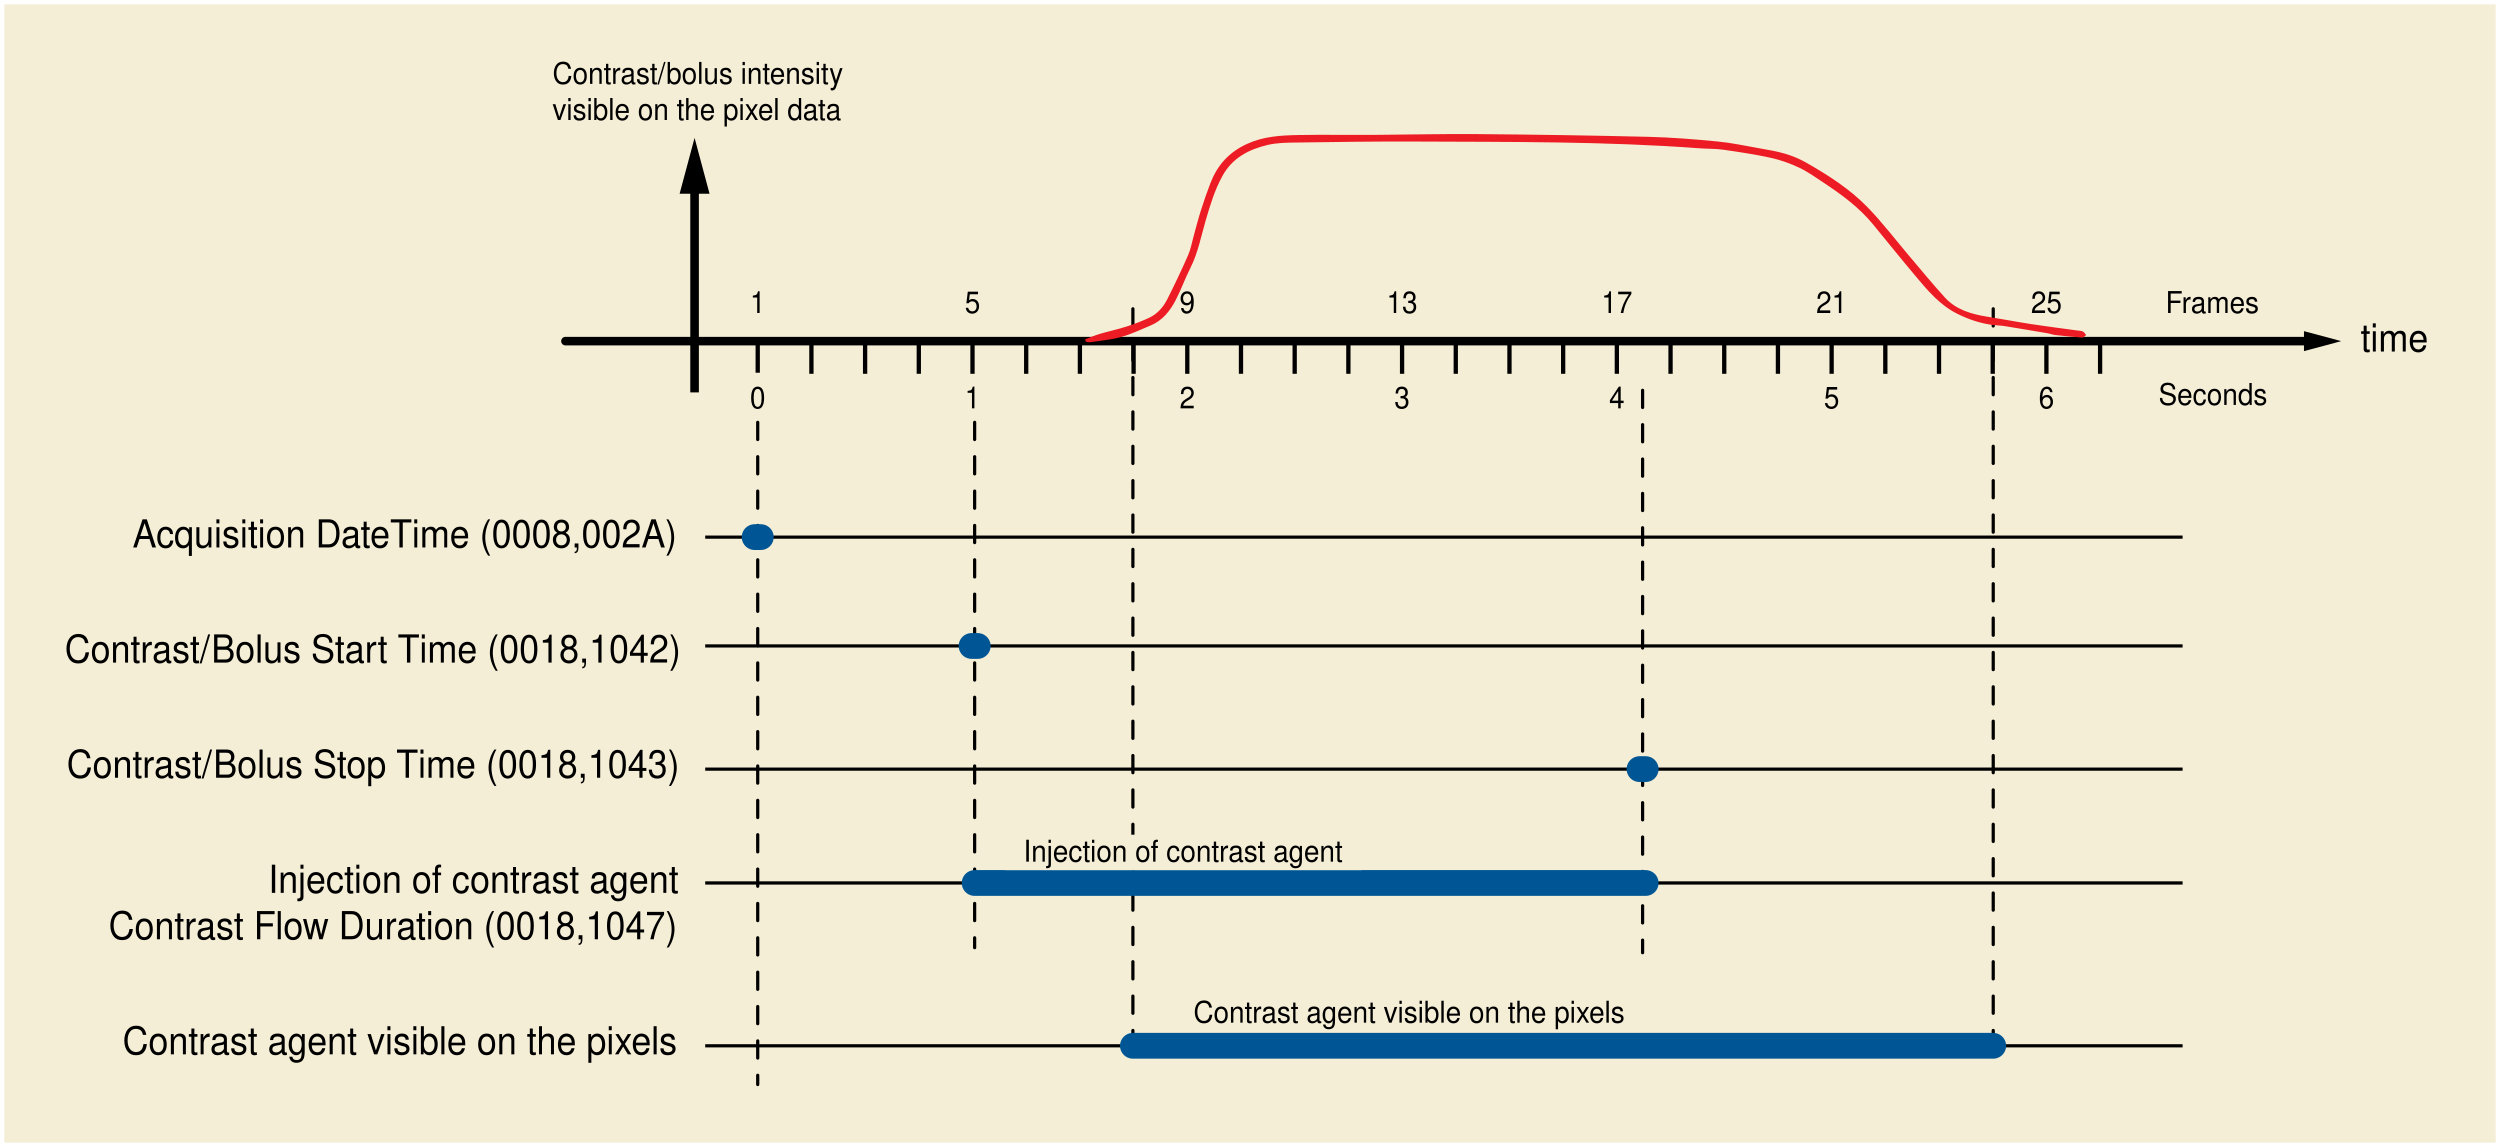
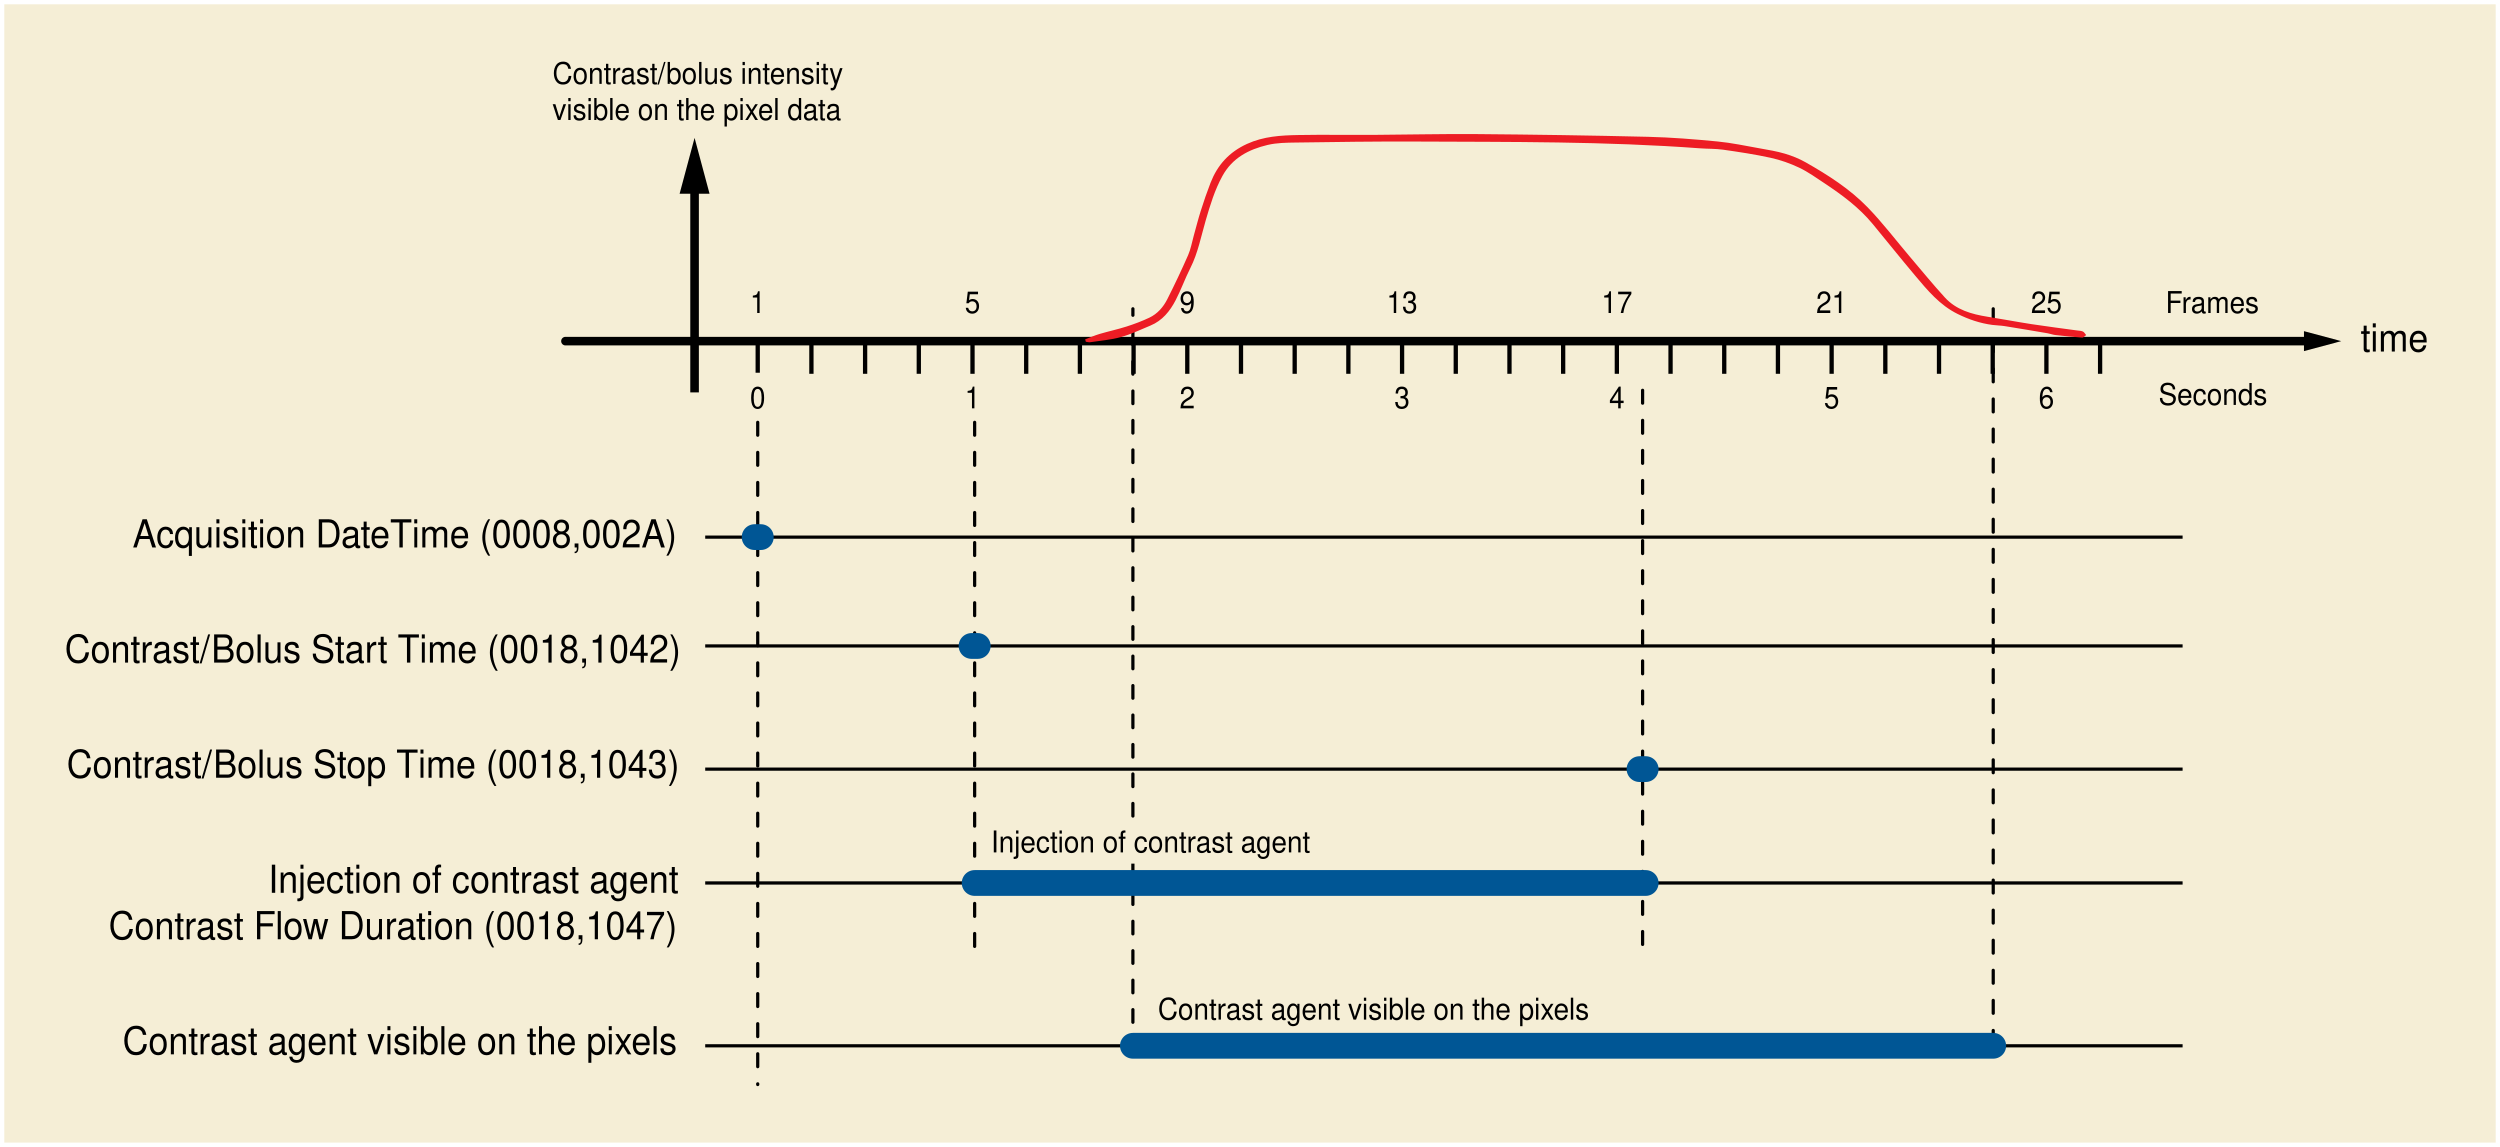
<svg xmlns="http://www.w3.org/2000/svg" version="1.1" id="Layer_1" x="0px" y="0px" width="582px" height="267px" viewBox="0 0 582 267" enable-background="new 0 0 582 267" xml:space="preserve">
  <defs>
    <style type="text/css">
	text {
	  font-family: Helvetica, Verdana, ArialUnicodeMS, san-serif
	}
	</style>
  </defs>
  <g>
   </g>
  <g>
    <rect x="1" y="1" fill="#F5EED6" width="580" height="265" />
    <g>
      <g>
        <g>
          <line fill="none" stroke="#000000" stroke-width="2" stroke-miterlimit="1" x1="161.697" y1="91.353" x2="161.697" y2="42.729" />
          <g>
            <polygon points="165.184,45.106 161.697,32.097 158.211,45.106      " />
          </g>
        </g>
      </g>
      <rect x="172.13" y="67.859" fill="none" width="8.535" height="7.793" />
      <text transform="matrix(0.9288 0 0 1 174.5898 72.8721)" font-size="7">1</text>
      <rect x="222.131" y="67.859" fill="none" width="8.535" height="7.793" />
      <text transform="matrix(0.9288 0 0 1 224.5908 72.8721)" font-size="7">5</text>
      <rect x="272.133" y="67.859" fill="none" width="8.535" height="7.793" />
      <text transform="matrix(0.9288 0 0 1 274.5928 72.8721)" font-size="7">9</text>
      <rect x="322.135" y="67.859" fill="none" width="8.536" height="7.793" />
      <text transform="matrix(0.9288 0 0 1 322.7861 72.8721)" font-size="7">13</text>
      <rect x="372.138" y="67.859" fill="none" width="8.535" height="7.793" />
      <text transform="matrix(0.9288 0 0 1 372.7881 72.8721)" font-size="7">17</text>
      <rect x="422.14" y="67.859" fill="none" width="8.535" height="7.793" />
      <text transform="matrix(0.9288 0 0 1 422.79 72.8721)" font-size="7">21</text>
      <rect x="472.142" y="67.859" fill="none" width="8.535" height="7.793" />
      <text transform="matrix(0.9288 0 0 1 472.792 72.8721)" font-size="7">25</text>
      <rect x="172.13" y="90.047" fill="none" width="8.535" height="7.793" />
-       <text transform="matrix(0.9288 0 0 1 174.5898 95.0586)" font-size="7">0</text>
+       <text transform="matrix(0.9288 0 0 1 174.5898 95.0576)" font-size="7">0</text>
      <rect x="222.131" y="90.047" fill="none" width="8.535" height="7.793" />
-       <text transform="matrix(0.9288 0 0 1 224.5908 95.0586)" font-size="7">1</text>
+       <text transform="matrix(0.9288 0 0 1 224.5908 95.0576)" font-size="7">1</text>
      <rect x="272.133" y="90.047" fill="none" width="8.535" height="7.793" />
-       <text transform="matrix(0.9288 0 0 1 274.5928 95.0586)" font-size="7">2</text>
+       <text transform="matrix(0.9288 0 0 1 274.5928 95.0576)" font-size="7">2</text>
      <rect x="322.135" y="90.047" fill="none" width="8.536" height="7.793" />
-       <text transform="matrix(0.9288 0 0 1 324.5938 95.0586)" font-size="7">3</text>
+       <text transform="matrix(0.9288 0 0 1 324.5938 95.0576)" font-size="7">3</text>
      <rect x="372.138" y="90.047" fill="none" width="8.535" height="7.793" />
-       <text transform="matrix(0.9288 0 0 1 374.5957 95.0586)" font-size="7">4</text>
+       <text transform="matrix(0.9288 0 0 1 374.5957 95.0576)" font-size="7">4</text>
      <rect x="422.14" y="90.047" fill="none" width="8.535" height="7.793" />
-       <text transform="matrix(0.9288 0 0 1 424.5977 95.0586)" font-size="7">5</text>
+       <text transform="matrix(0.9288 0 0 1 424.5977 95.0576)" font-size="7">5</text>
      <rect x="472.142" y="90.047" fill="none" width="8.535" height="7.793" />
-       <text transform="matrix(0.9288 0 0 1 474.5996 95.0586)" font-size="7">6</text>
+       <text transform="matrix(0.9288 0 0 1 474.5996 95.0576)" font-size="7">6</text>
      <line fill="none" stroke="#000000" stroke-width="0.75" stroke-miterlimit="1" x1="164.172" y1="125.04" x2="508.11" y2="125.04" />
      <line fill="none" stroke="#000000" stroke-width="0.75" stroke-miterlimit="1" x1="164.172" y1="150.377" x2="508.11" y2="150.377" />
      <line fill="none" stroke="#000000" stroke-width="0.75" stroke-miterlimit="1" x1="164.172" y1="179.049" x2="508.11" y2="179.049" />
      <line fill="none" stroke="#000000" stroke-width="0.75" stroke-miterlimit="1" x1="164.172" y1="205.555" x2="508.11" y2="205.555" />
      <line fill="none" stroke="#000000" stroke-width="0.75" stroke-miterlimit="1" x1="164.172" y1="243.459" x2="508.11" y2="243.459" />
      <rect x="549.555" y="75.423" fill="none" width="17.379" height="8.51" />
-       <text transform="matrix(0.9288 0 0 1 549.5518 81.8374)" font-size="9">time</text>
-       <line fill="none" stroke="#000000" stroke-width="0.75" stroke-linecap="round" stroke-miterlimit="1" stroke-dasharray="4,4" x1="176.397" y1="98.319" x2="176.397" y2="252.479" />
-       <line fill="none" stroke="#000000" stroke-width="0.75" stroke-linecap="round" stroke-miterlimit="1" stroke-dasharray="4,4" x1="226.896" y1="98.319" x2="226.896" y2="220.617" />
-       <line fill="none" stroke="#000000" stroke-width="0.75" stroke-linecap="round" stroke-miterlimit="1" stroke-dasharray="4,4" x1="263.737" y1="71.89" x2="263.737" y2="243.402" />
-       <line fill="none" stroke="#000000" stroke-width="0.75" stroke-linecap="round" stroke-miterlimit="1" stroke-dasharray="4,4" x1="382.397" y1="90.86" x2="382.397" y2="221.791" />
-       <line fill="none" stroke="#000000" stroke-width="0.75" stroke-linecap="round" stroke-miterlimit="1" stroke-dasharray="4,4" x1="464.023" y1="71.89" x2="464.023" y2="243.402" />
+       <text transform="matrix(0.9288 0 0 1 549.5518 81.8335)" font-size="9">time</text>
+       <line fill="none" stroke="#000000" stroke-width="0.75" stroke-linecap="round" stroke-miterlimit="1" stroke-dasharray="3,4" x1="176.397" y1="98.319" x2="176.397" y2="252.479" />
+       <line fill="none" stroke="#000000" stroke-width="0.75" stroke-linecap="round" stroke-miterlimit="1" stroke-dasharray="3,4" x1="226.896" y1="98.319" x2="226.896" y2="220.617" />
+       <g>
+         <g>
+           <line fill="none" stroke="#000000" stroke-width="0.75" stroke-linecap="round" stroke-miterlimit="1" x1="263.737" y1="71.89" x2="263.737" y2="73.39" />
+           <line fill="none" stroke="#000000" stroke-width="0.75" stroke-linecap="round" stroke-miterlimit="1" stroke-dasharray="2.939,3.919" x1="263.737" y1="77.309" x2="263.737" y2="239.943" />
+           <line fill="none" stroke="#000000" stroke-width="0.75" stroke-linecap="round" stroke-miterlimit="1" x1="263.737" y1="241.902" x2="263.737" y2="243.402" />
+         </g>
+       </g>
+       <line fill="none" stroke="#000000" stroke-width="0.75" stroke-linecap="round" stroke-miterlimit="1" stroke-dasharray="3,4" x1="382.397" y1="90.86" x2="382.397" y2="221.791" />
+       <line fill="none" stroke="#000000" stroke-width="0.75" stroke-linecap="round" stroke-miterlimit="1" stroke-dasharray="3,4" x1="464.023" y1="71.89" x2="464.023" y2="243.402" />
      <g>
        <g>
          <line fill="none" stroke="#000000" stroke-width="2" stroke-linecap="round" stroke-miterlimit="1" x1="131.638" y1="79.416" x2="537.949" y2="79.416" />
          <g>
            <polygon points="536.364,81.74 545.037,79.416 536.364,77.092      " />
          </g>
        </g>
      </g>
      <line fill="none" stroke="#005695" stroke-width="6" stroke-linecap="round" stroke-miterlimit="1" x1="175.678" y1="125.038" x2="177.117" y2="125.038" />
      <line fill="none" stroke="#005695" stroke-width="6" stroke-linecap="round" stroke-miterlimit="1" x1="226.177" y1="150.381" x2="227.616" y2="150.381" />
      <line fill="none" stroke="#005695" stroke-width="6" stroke-linecap="round" stroke-miterlimit="1" x1="381.677" y1="179.049" x2="383.116" y2="179.049" />
      <line fill="none" stroke="#005695" stroke-width="6" stroke-linecap="round" stroke-miterlimit="1" x1="226.896" y1="205.559" x2="383.116" y2="205.559" />
      <line fill="none" stroke="#005695" stroke-width="6" stroke-linecap="round" stroke-miterlimit="1" x1="263.737" y1="243.459" x2="464.023" y2="243.459" />
-       <text transform="matrix(0.9288 0 0 1 30.8589 127.4556)">
+       <text transform="matrix(0.9288 0 0 1 30.8589 127.4517)">
        <tspan x="0" y="0" font-size="9">Acquisition DateTime (0008,002A)</tspan>
        <tspan x="-17.002" y="26.8" font-size="9">Contrast/Bolus Start Time (0018,1042)</tspan>
        <tspan x="-16.51" y="53.6" font-size="9">Contrast/Bolus Stop Time (0018,1043)</tspan>
        <tspan x="34.005" y="80.4" font-size="9">Injection of contrast agent</tspan>
        <tspan x="-6.003" y="91.201" font-size="9">Contrast Flow Duration (0018,1047)</tspan>
        <tspan x="-2.509" y="118" font-size="9">Contrast agent visible on the pixels</tspan>
      </text>
      <path fill-rule="evenodd" clip-rule="evenodd" fill="#ED1C24" d="M252.625,79c1.112-0.422,2.204-0.914,3.342-1.251    c2.089-0.62,4.228-1.073,6.301-1.737c1.805-0.577,3.594-1.249,5.304-2.06c1.896-0.898,3.257-2.477,4.184-4.312    c1.703-3.374,3.324-6.793,4.842-10.254c0.616-1.406,0.876-2.97,1.294-4.463c0.547-1.951,1.036-3.919,1.649-5.849    c0.696-2.194,1.438-4.379,2.274-6.523c1.615-4.138,4.324-7.146,8.496-9.051c3.856-1.76,7.851-1.988,11.899-2.064    c5.838-0.11,11.679-0.001,17.518-0.035c7.998-0.046,15.996-0.253,23.99-0.186c13.318,0.113,26.635,0.312,39.949,0.634    c5.389,0.13,10.779,0.565,16.146,1.083c3.322,0.32,6.609,1.028,9.902,1.613c1.957,0.348,3.934,0.671,5.832,1.236    c1.664,0.495,3.318,1.161,4.826,2.018c5.18,2.944,10.229,6.162,14.387,10.442c3.551,3.657,6.648,7.755,9.959,11.648    c2.664,3.134,5.268,6.324,8.041,9.359c2.641,2.893,6.225,3.899,9.965,4.492c3.422,0.542,6.826,1.2,10.25,1.725    c3.543,0.542,7.102,0.985,10.652,1.476c0.436,0.06,0.906,0.063,1.285,0.248c0.307,0.15,0.5,0.534,0.744,0.814    c-0.303,0.207-0.619,0.61-0.904,0.59c-2.1-0.148-4.193-0.363-6.285-0.598c-0.588-0.066-1.156-0.302-1.744-0.402    c-3.342-0.57-6.686-1.138-10.033-1.672c-0.945-0.151-1.912-0.154-2.861-0.279c-2.854-0.376-5.518-1.281-8.113-2.563    c-4.158-2.053-6.996-5.501-9.871-8.915c-3.344-3.969-6.584-8.027-9.887-12.029c-3.166-3.834-7.117-6.753-11.223-9.476    c-1.92-1.275-3.816-2.641-5.885-3.625c-2.102-0.999-4.355-1.792-6.627-2.293c-3.648-0.805-7.357-1.357-11.059-1.889    c-1.773-0.255-3.59-0.187-5.383-0.321c-22.033-1.642-44.111-1.467-66.182-1.579c-9.316-0.047-18.633,0.104-27.949,0.232    c-2.194,0.03-4.449,0.059-6.563,0.562c-4.369,1.039-8.194,3.011-10.503,7.214c-1.799,3.275-2.855,6.782-3.893,10.342    c-1.087,3.728-1.796,7.582-3.579,11.104c-1.236,2.443-2.158,5.047-3.418,7.477c-1.322,2.549-3.101,4.765-5.876,5.911    c-2.271,0.937-4.506,2.022-6.858,2.675c-2.321,0.644-4.769,0.838-7.165,1.2c-0.324,0.049-0.674-0.067-1.012-0.107    C252.73,79.373,252.678,79.186,252.625,79z" />
      <g>
        <rect x="126.313" y="14.521" fill="none" width="72.194" height="16.679" />
        <text transform="matrix(0.9288 0 0 1 128.6162 19.5312)">
          <tspan x="0" y="0" font-size="7">Contrast/bolus intensity </tspan>
          <tspan x="-0.004" y="8.4" font-size="7">visible on the pixel data</tspan>
        </text>
      </g>
      <g>
-         <rect x="276.463" y="233.07" fill="none" width="103.562" height="6.916" />
-         <text transform="matrix(0.9288 0 0 1 277.8271 238.083)" font-size="7">Contrast agent visible on the pixels</text>
+         <rect x="268.183" y="232.35" fill="none" width="103.561" height="6.916" />
+         <text transform="matrix(0.9288 0 0 1 269.5474 237.3623)" font-size="7">Contrast agent visible on the pixels</text>
      </g>
+       <rect x="228.396" y="192.796" fill="#F5EED6" width="79.062" height="8.256" />
      <g>
-         <rect x="233.986" y="194.318" fill="#F5EED6" width="83" height="8.256" />
-         <g>
-           <rect x="234.312" y="195.594" fill="none" width="82.352" height="6.98" />
-           <text transform="matrix(0.9288 0 0 1 238.2598 200.6016)" font-size="7">Injection of contrast agent</text>
-         </g>
+         <rect x="228.396" y="193.432" fill="none" width="79.064" height="6.98" />
+         <text transform="matrix(0.9288 0 0 1 230.7007 198.4424)" font-size="7">Injection of contrast agent</text>
      </g>
      <g>
        <rect x="496.101" y="67.859" fill="none" width="38.125" height="29.981" />
        <text transform="matrix(0.9288 0 0 1 504.1426 72.8691)">
          <tspan x="0" y="0" font-size="7">Frames</tspan>
          <tspan x="-1.758" y="21.4" font-size="7">Seconds</tspan>
        </text>
      </g>
      <g>
        <line fill="none" stroke="#000000" stroke-miterlimit="1" x1="188.896" y1="80.26" x2="188.896" y2="87.019" />
        <line fill="none" stroke="#000000" stroke-miterlimit="1" x1="201.397" y1="80.26" x2="201.397" y2="87.019" />
        <line fill="none" stroke="#000000" stroke-miterlimit="1" x1="213.897" y1="80.26" x2="213.897" y2="87.019" />
        <line fill="none" stroke="#000000" stroke-miterlimit="1" x1="226.398" y1="80.26" x2="226.398" y2="87.019" />
        <line fill="none" stroke="#000000" stroke-miterlimit="1" x1="238.898" y1="80.26" x2="238.898" y2="87.019" />
        <line fill="none" stroke="#000000" stroke-miterlimit="1" x1="251.399" y1="80.26" x2="251.399" y2="87.019" />
        <line fill="none" stroke="#000000" stroke-miterlimit="1" x1="263.899" y1="80.26" x2="263.899" y2="87.019" />
        <line fill="none" stroke="#000000" stroke-miterlimit="1" x1="276.4" y1="80.26" x2="276.4" y2="87.019" />
        <line fill="none" stroke="#000000" stroke-miterlimit="1" x1="288.901" y1="80.26" x2="288.901" y2="87.019" />
        <line fill="none" stroke="#000000" stroke-miterlimit="1" x1="301.401" y1="80.26" x2="301.401" y2="87.019" />
        <line fill="none" stroke="#000000" stroke-miterlimit="1" x1="313.901" y1="80.26" x2="313.901" y2="87.019" />
        <line fill="none" stroke="#000000" stroke-miterlimit="1" x1="326.403" y1="80.26" x2="326.403" y2="87.019" />
        <line fill="none" stroke="#000000" stroke-miterlimit="1" x1="338.903" y1="80.26" x2="338.903" y2="87.019" />
        <line fill="none" stroke="#000000" stroke-miterlimit="1" x1="351.403" y1="80.26" x2="351.403" y2="87.019" />
        <line fill="none" stroke="#000000" stroke-miterlimit="1" x1="363.903" y1="80.26" x2="363.903" y2="87.019" />
        <line fill="none" stroke="#000000" stroke-miterlimit="1" x1="376.403" y1="80.26" x2="376.403" y2="87.019" />
        <line fill="none" stroke="#000000" stroke-miterlimit="1" x1="388.903" y1="80.26" x2="388.903" y2="87.019" />
        <line fill="none" stroke="#000000" stroke-miterlimit="1" x1="401.403" y1="80.26" x2="401.403" y2="87.019" />
        <line fill="none" stroke="#000000" stroke-miterlimit="1" x1="413.903" y1="80.26" x2="413.903" y2="87.019" />
        <line fill="none" stroke="#000000" stroke-miterlimit="1" x1="426.403" y1="80.26" x2="426.403" y2="87.019" />
        <line fill="none" stroke="#000000" stroke-miterlimit="1" x1="438.903" y1="80.26" x2="438.903" y2="87.019" />
        <line fill="none" stroke="#000000" stroke-miterlimit="1" x1="451.403" y1="80.26" x2="451.403" y2="87.019" />
        <line fill="none" stroke="#000000" stroke-miterlimit="1" x1="463.903" y1="80.26" x2="463.903" y2="87.019" />
        <line fill="none" stroke="#000000" stroke-miterlimit="1" x1="476.403" y1="80.26" x2="476.403" y2="87.019" />
        <line fill="none" stroke="#000000" stroke-miterlimit="1" x1="488.903" y1="80.26" x2="488.903" y2="87.019" />
        <line fill="none" stroke="#000000" stroke-miterlimit="1" x1="176.397" y1="80.019" x2="176.397" y2="86.778" />
      </g>
    </g>
  </g>
</svg>
